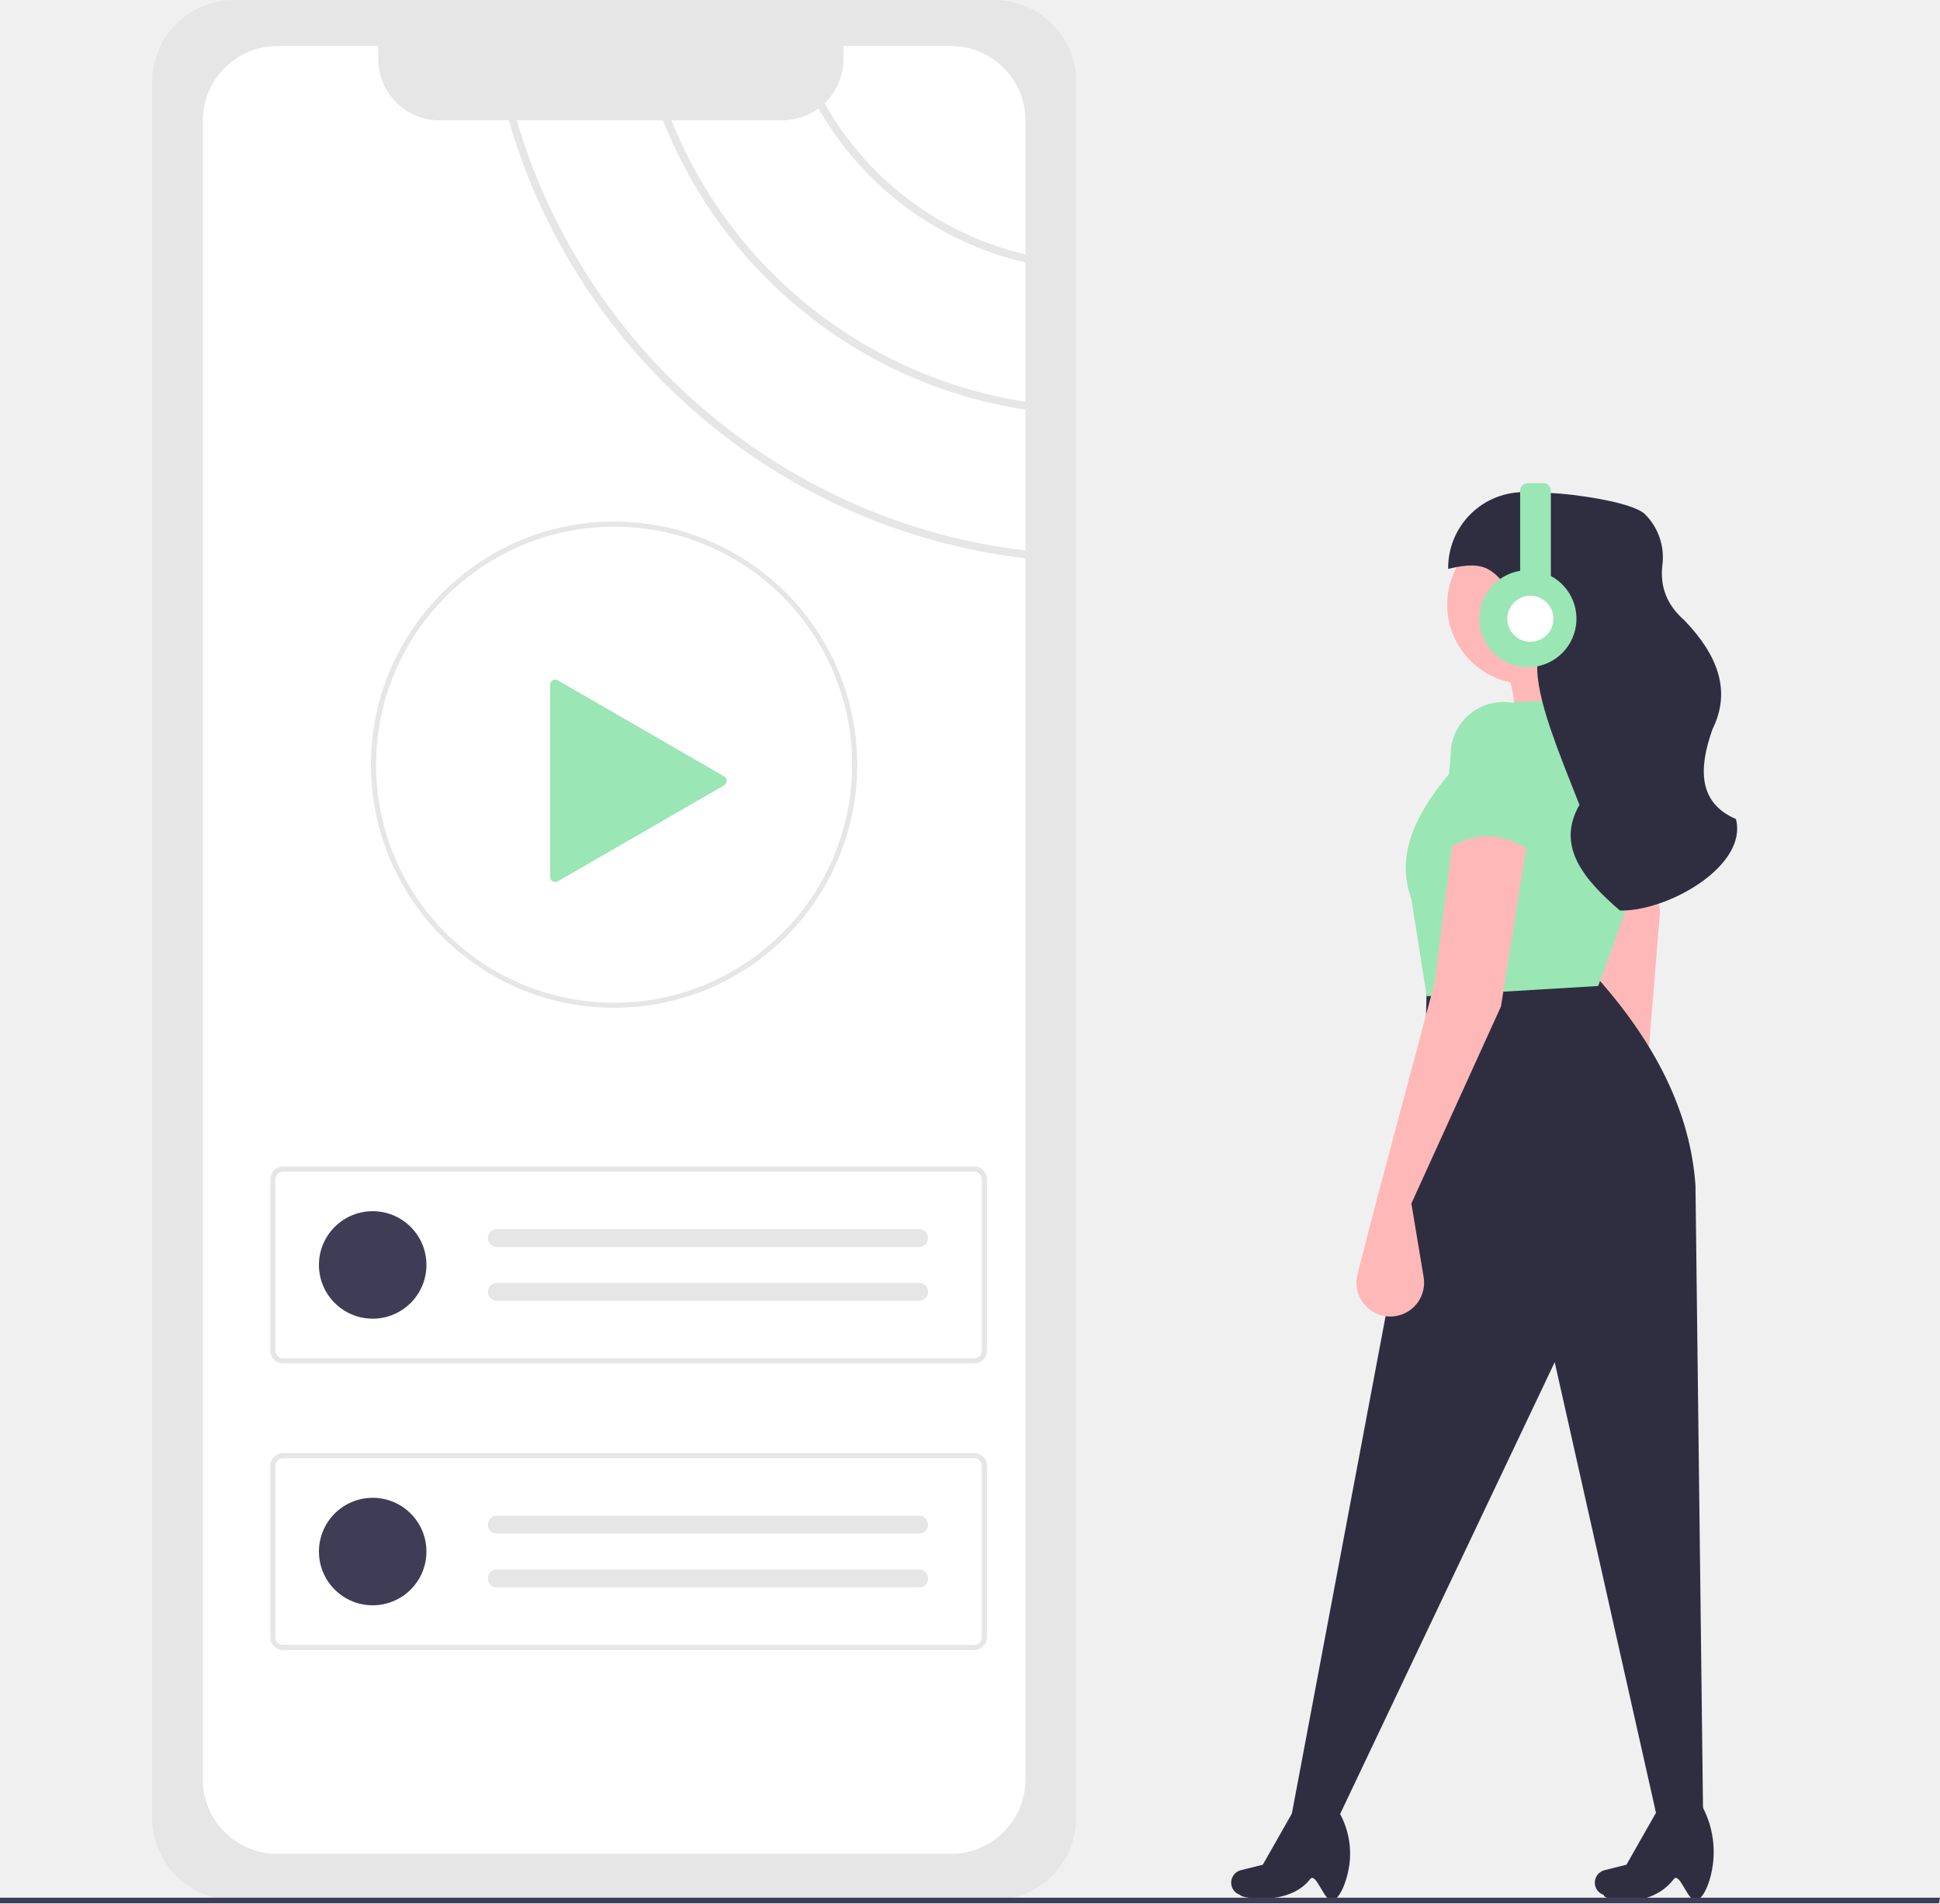
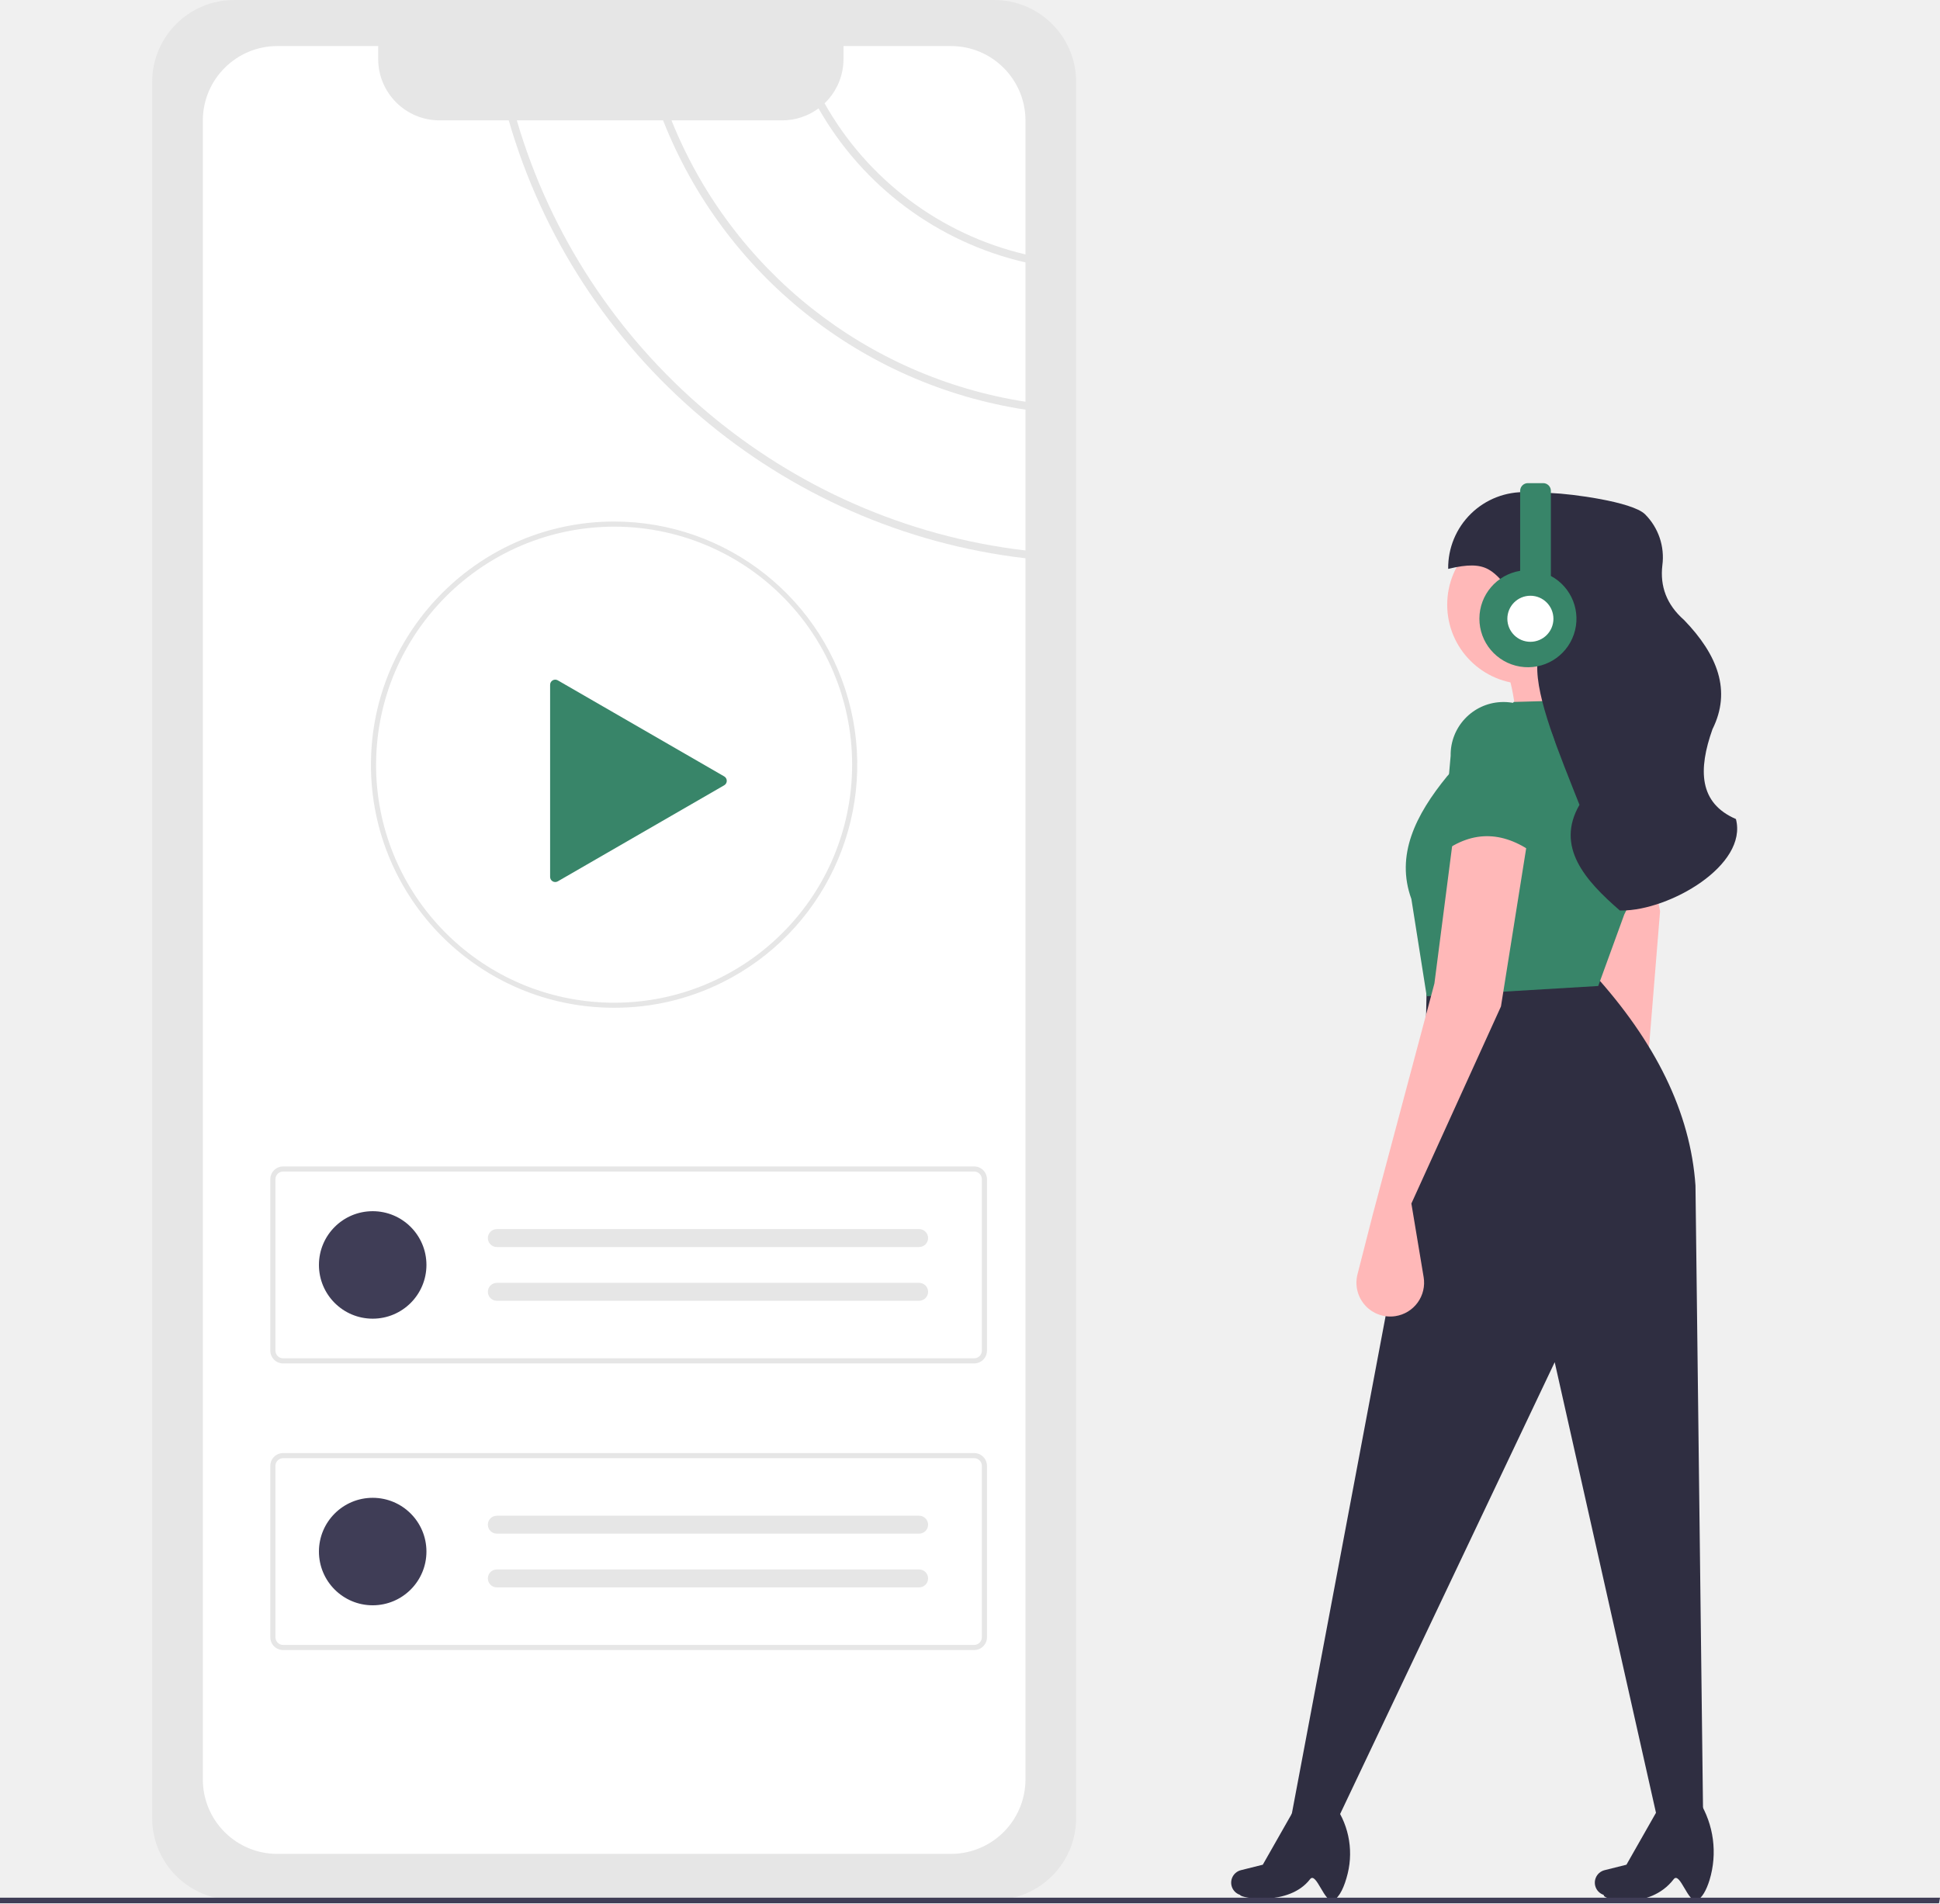
<svg xmlns="http://www.w3.org/2000/svg" id="a72165a3-c5ba-49c6-9929-450570401138" data-name="Layer 1" width="757.964" height="743.732" viewBox="0 0 757.964 743.732">
  <path d="M312.471,78.134a32.036,32.036,0,0,0-32,32V788.562a32.036,32.036,0,0,0,32,32H609.471a32.037,32.037,0,0,0,32-32V110.134a32.036,32.036,0,0,0-32-32Z" transform="translate(-221.018 -78.13389)" fill="#e6e6e6" />
  <path d="M621.676,235.116v-54.44a125.247,125.247,0,0,1-80.859-60.189l-.001.001a23.789,23.789,0,0,1-14.22,4.68H483.368A178.549,178.549,0,0,0,621.676,235.116Z" transform="translate(-221.018 -78.13389)" fill="#fff" />
  <path d="M621.676,177.556V125.258a29.121,29.121,0,0,0-29.13-29.13h-41.97v5.05a23.917,23.917,0,0,1-7.399,17.329A122.298,122.298,0,0,0,621.676,177.556Z" transform="translate(-221.018 -78.13389)" fill="#fff" />
  <path d="M419.787,125.168H392.756a23.987,23.987,0,0,1-23.98-23.99v-5.05h-39.38a29.128,29.128,0,0,0-29.13,29.13v648.2a29.079,29.079,0,0,0,29.13,29.11h263.15a28.362,28.362,0,0,0,3.59-.22,29.146,29.146,0,0,0,25.54-28.89V296.286C525.967,285.196,446.218,216.907,419.787,125.168Z" transform="translate(-221.018 -78.13389)" fill="#fff" />
  <path d="M480.088,125.168H422.947c26.301,90.039,104.68,157.028,198.729,168.068V238.216A181.668,181.668,0,0,1,480.088,125.168Z" transform="translate(-221.018 -78.13389)" fill="#fff" />
  <path d="M601.63,610.915H331.629a5.006,5.006,0,0,1-5-5V538.94a5.006,5.006,0,0,1,5-5H601.63a5.006,5.006,0,0,1,5,5v66.976A5.006,5.006,0,0,1,601.63,610.915ZM331.629,535.94a3.003,3.003,0,0,0-3,3v66.976a3.003,3.003,0,0,0,3,3H601.63a3.003,3.003,0,0,0,3-3V538.94a3.003,3.003,0,0,0-3-3Z" transform="translate(-221.018 -78.13389)" fill="#e6e6e6" />
  <circle cx="145.611" cy="494.293" r="21" fill="#3f3d56" />
  <path d="M415.129,558.427a3.5,3.5,0,1,0,0,7h165a3.5,3.5,0,0,0,0-7Z" transform="translate(-221.018 -78.13389)" fill="#e6e6e6" />
  <path d="M415.129,579.427a3.5,3.5,0,1,0,0,7h165a3.5,3.5,0,0,0,0-7Z" transform="translate(-221.018 -78.13389)" fill="#e6e6e6" />
  <path d="M601.63,722.915H331.629a5.006,5.006,0,0,1-5-5V650.94a5.006,5.006,0,0,1,5-5H601.63a5.006,5.006,0,0,1,5,5v66.976A5.006,5.006,0,0,1,601.63,722.915ZM331.629,647.94a3.003,3.003,0,0,0-3,3v66.976a3.003,3.003,0,0,0,3,3H601.63a3.003,3.003,0,0,0,3-3V650.94a3.003,3.003,0,0,0-3-3Z" transform="translate(-221.018 -78.13389)" fill="#e6e6e6" />
  <circle cx="145.611" cy="606.293" r="21" fill="#3f3d56" />
  <path d="M415.129,670.427a3.5,3.5,0,1,0,0,7h165a3.5,3.5,0,0,0,0-7Z" transform="translate(-221.018 -78.13389)" fill="#e6e6e6" />
  <path d="M415.129,691.427a3.5,3.5,0,1,0,0,7h165a3.5,3.5,0,0,0,0-7Z" transform="translate(-221.018 -78.13389)" fill="#e6e6e6" />
  <path d="M460.947,471.93a94.96,94.96,0,0,1-95-95c0-.199 0-.408.012-.607.291-52.025,42.903-94.393,94.988-94.393a95.015,95.015,0,0,1,42.185,180.145A94.106,94.106,0,0,1,460.947,471.93Zm0-188a93.198,93.198,0,0,0-92.99,92.456c-.011.212-.01.383-.01.544a93,93,0,0,0,185.159,12.507,92.981,92.981,0,0,0-92.159-105.507Z" transform="translate(-221.018 -78.13389)" fill="#e6e6e6" />
-   <path d="M503.97,381.529l-65.022-37.541a2,2,0,0,0-3,1.732v75.081a2,2,0,0,0,3,1.732l65.022-37.541a2,2,0,0,0,0-3.464l-65.022-37.541a2,2,0,0,0-3,1.732v75.081a2,2,0,0,0,3,1.732l65.022-37.541A2,2,0,0,0,503.97,381.529Z" transform="translate(-221.018 -78.13389)" fill="#9ae6b4" />
+   <path d="M503.97,381.529l-65.022-37.541a2,2,0,0,0-3,1.732v75.081a2,2,0,0,0,3,1.732l65.022-37.541a2,2,0,0,0,0-3.464l-65.022-37.541a2,2,0,0,0-3,1.732v75.081a2,2,0,0,0,3,1.732l65.022-37.541A2,2,0,0,0,503.97,381.529Z" transform="translate(-221.018 -78.13389)" fill="#388569" />
  <path d="M857.447,368.43l-44,5c.601-13.515-.542-26.122-5-37l36-13C841.222,336.889,847.28,352.24,857.447,368.43Z" transform="translate(-221.018 -78.13389)" fill="#ffb8b8" />
  <path d="M862.754,518.515,877.006,543.958a13.22,13.22,0,0,1-5.244,18.089l0,0a13.22,13.22,0,0,1-19.45-10.373l-2.318-24.315-7.896-92.81L828.63,373.503l27.964-7.939,13.016,68.648Z" transform="translate(-221.018 -78.13389)" fill="#ffb8b8" />
  <path d="M886.447,789.43l-18-1-40-178-85,179-18-1,52-276,1-50,65-4c24.293,26.717,38.052,54.346,40,83Z" transform="translate(-221.018 -78.13389)" fill="#2f2e41" />
  <path d="M741.988,820.684c-3.407,1.555-6.683-11.417-9.135-8.219-8.235,10.738-27.41,7.369-27.324,6.129a5.025,5.025,0,0,1-3.167-6.549h0a5.025,5.025,0,0,1,3.486-3.111L714.397,806.797l13.424-23.607,13.704-.926h0A32.74,32.74,0,0,1,747.58,810.194C746.336,815.269,744.417,819.575,741.988,820.684Z" transform="translate(-221.018 -78.13389)" fill="#2f2e41" />
  <path d="M884.068,820.684c-3.407,1.555-6.682-11.416-9.135-8.219-9.488,12.365-27.963,8.097-27.324,6.129a5.025,5.025,0,0,1-3.167-6.549h0a5.025,5.025,0,0,1,3.486-3.111l8.549-2.137,13.424-23.607L884.531,781.338l.37.604a37.721,37.721,0,0,1,4.042,30.844C887.726,816.685,886.07,819.77,884.068,820.684Z" transform="translate(-221.018 -78.13389)" fill="#2f2e41" />
  <circle cx="596.429" cy="236.296" r="31" fill="#ffb8b8" />
-   <path d="M845.447,463.43l-67,4-6-38c-6.211-17.082,1.552-32.774,14-48l26-29,36-1h0a26.888,26.888,0,0,1,18.296,22.248,106.429,106.429,0,0,1-11.132,61.826Z" transform="translate(-221.018 -78.13389)" fill="#9ae6b4" />
+   <path d="M845.447,463.43l-67,4-6-38c-6.211-17.082,1.552-32.774,14-48l26-29,36-1h0a26.888,26.888,0,0,1,18.296,22.248,106.429,106.429,0,0,1-11.132,61.826Z" transform="translate(-221.018 -78.13389)" fill="#388569" />
  <path d="M772.447,548.43l4.794,28.766A13.22,13.22,0,0,1,766.182,592.44h0a13.22,13.22,0,0,1-14.788-16.347l6.053-23.663,24-90,8-62,29,2-11,69Z" transform="translate(-221.018 -78.13389)" fill="#ffb8b8" />
  <path d="M854.623,433.93H853.906c-13.522-11.717-25.273-24.852-15.783-41.296C830.074,372.207,821.102,350.994,821.644,337.87c.401-9.707-2.425-19.377-8.743-26.757-8.552-9.99-10.456-14.452-26.075-10.674l0,0a29.597,29.597,0,0,1,30.67-29.989l9.759.355c7.465.271,31.323,3.323,36.446,8.249a23.766,23.766,0,0,1,6.804,19.983c-.957,8.145,1.612,15.337,8.478,21.368,13.144,13.592,18.566,27.695,11.113,42.65-5.625,15.832-5.356,28.864,9.153,35.129h0v0C903.96,416.27,873.312,433.93,854.623,433.93Z" transform="translate(-221.018 -78.13389)" fill="#2f2e41" />
-   <path d="M821.447,412.43c-12.413-9.496-24.75-10.246-37-1l3.345-37.973a20.647,20.647,0,0,1,19.662-20.979h0a20.647,20.647,0,0,1,21.626,20.968Z" transform="translate(-221.018 -78.13389)" fill="#9ae6b4" />
+   <path d="M821.447,412.43c-12.413-9.496-24.75-10.246-37-1l3.345-37.973a20.647,20.647,0,0,1,19.662-20.979h0a20.647,20.647,0,0,1,21.626,20.968Z" transform="translate(-221.018 -78.13389)" fill="#388569" />
  <ellipse cx="596.929" cy="242.296" rx="4" ry="7.5" fill="#ffb8b8" />
-   <path d="M826.947,303.196v-33.266a3,3,0,0,0-3-3h-6a3,3,0,0,0-3,3v31.259a18.962,18.962,0,1,0,12,2.007Z" transform="translate(-221.018 -78.13389)" fill="#9ae6b4" />
+   <path d="M826.947,303.196v-33.266a3,3,0,0,0-3-3h-6a3,3,0,0,0-3,3v31.259a18.962,18.962,0,1,0,12,2.007Z" transform="translate(-221.018 -78.13389)" fill="#388569" />
  <circle cx="597.929" cy="241.796" r="9" fill="#fff" />
  <polygon points="757.569 743.732 0 743.732 0 741.551 757.964 741.551 757.569 743.732" fill="#3f3d56" />
</svg>
